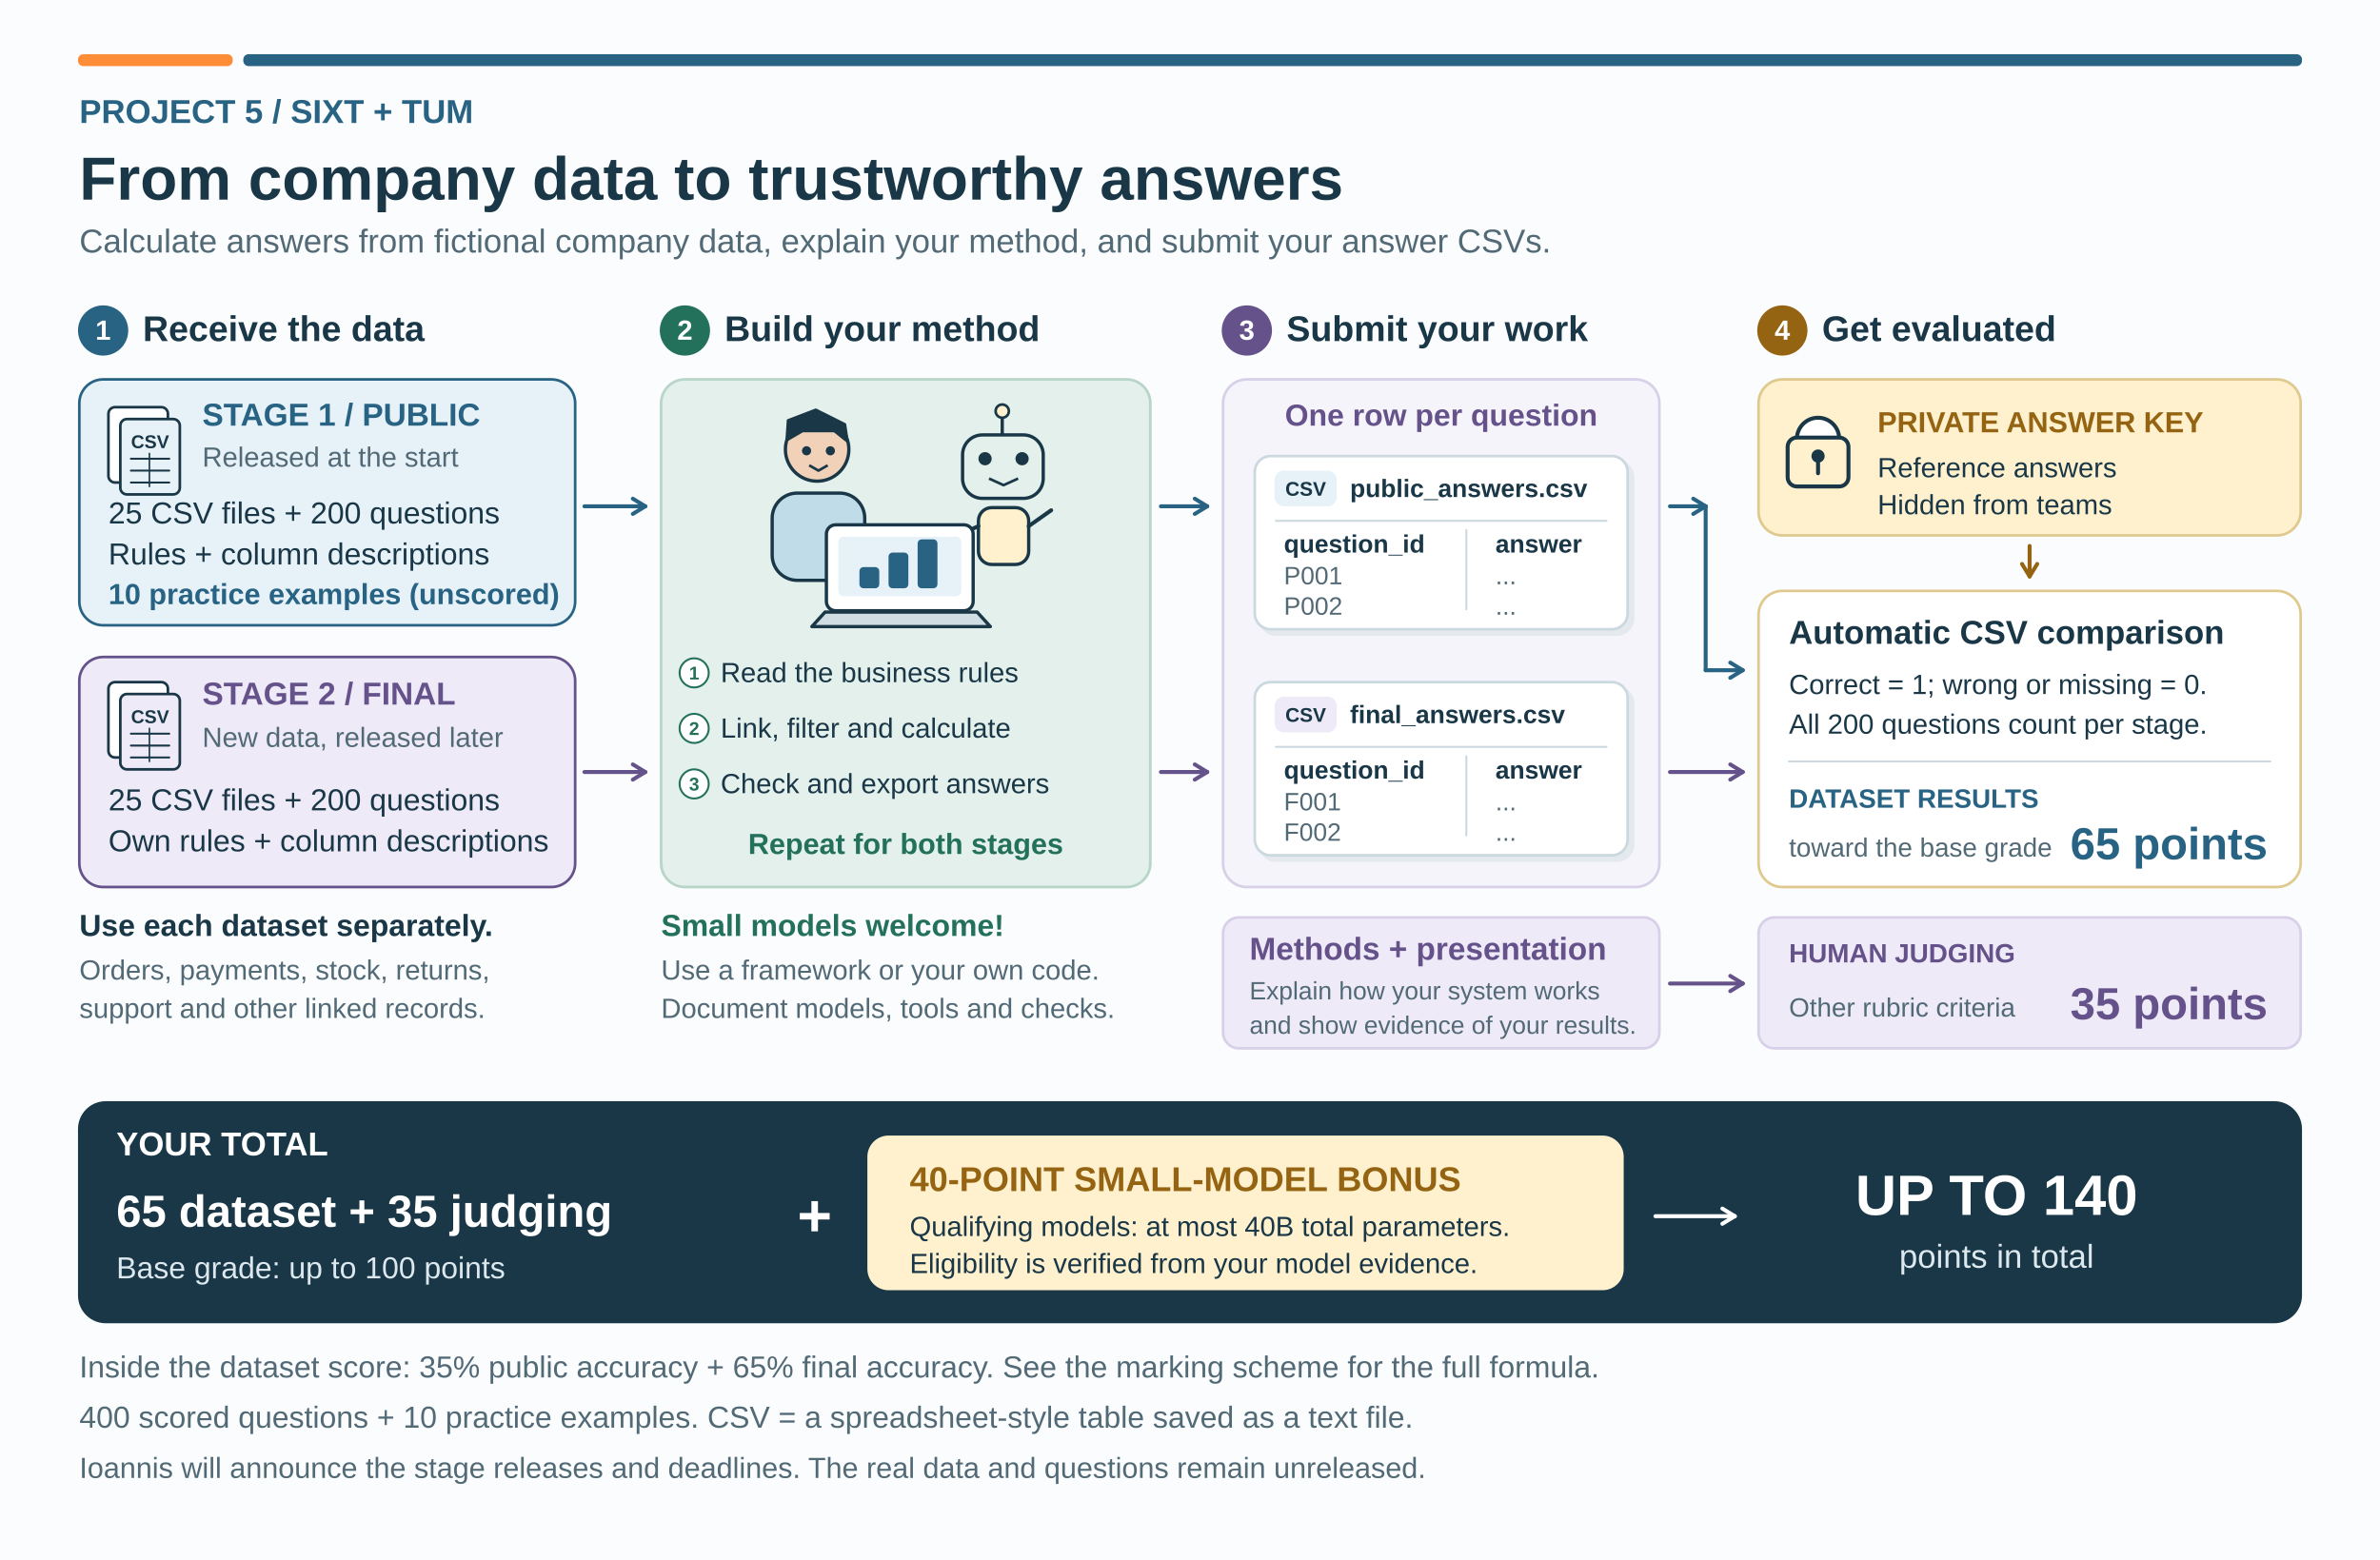
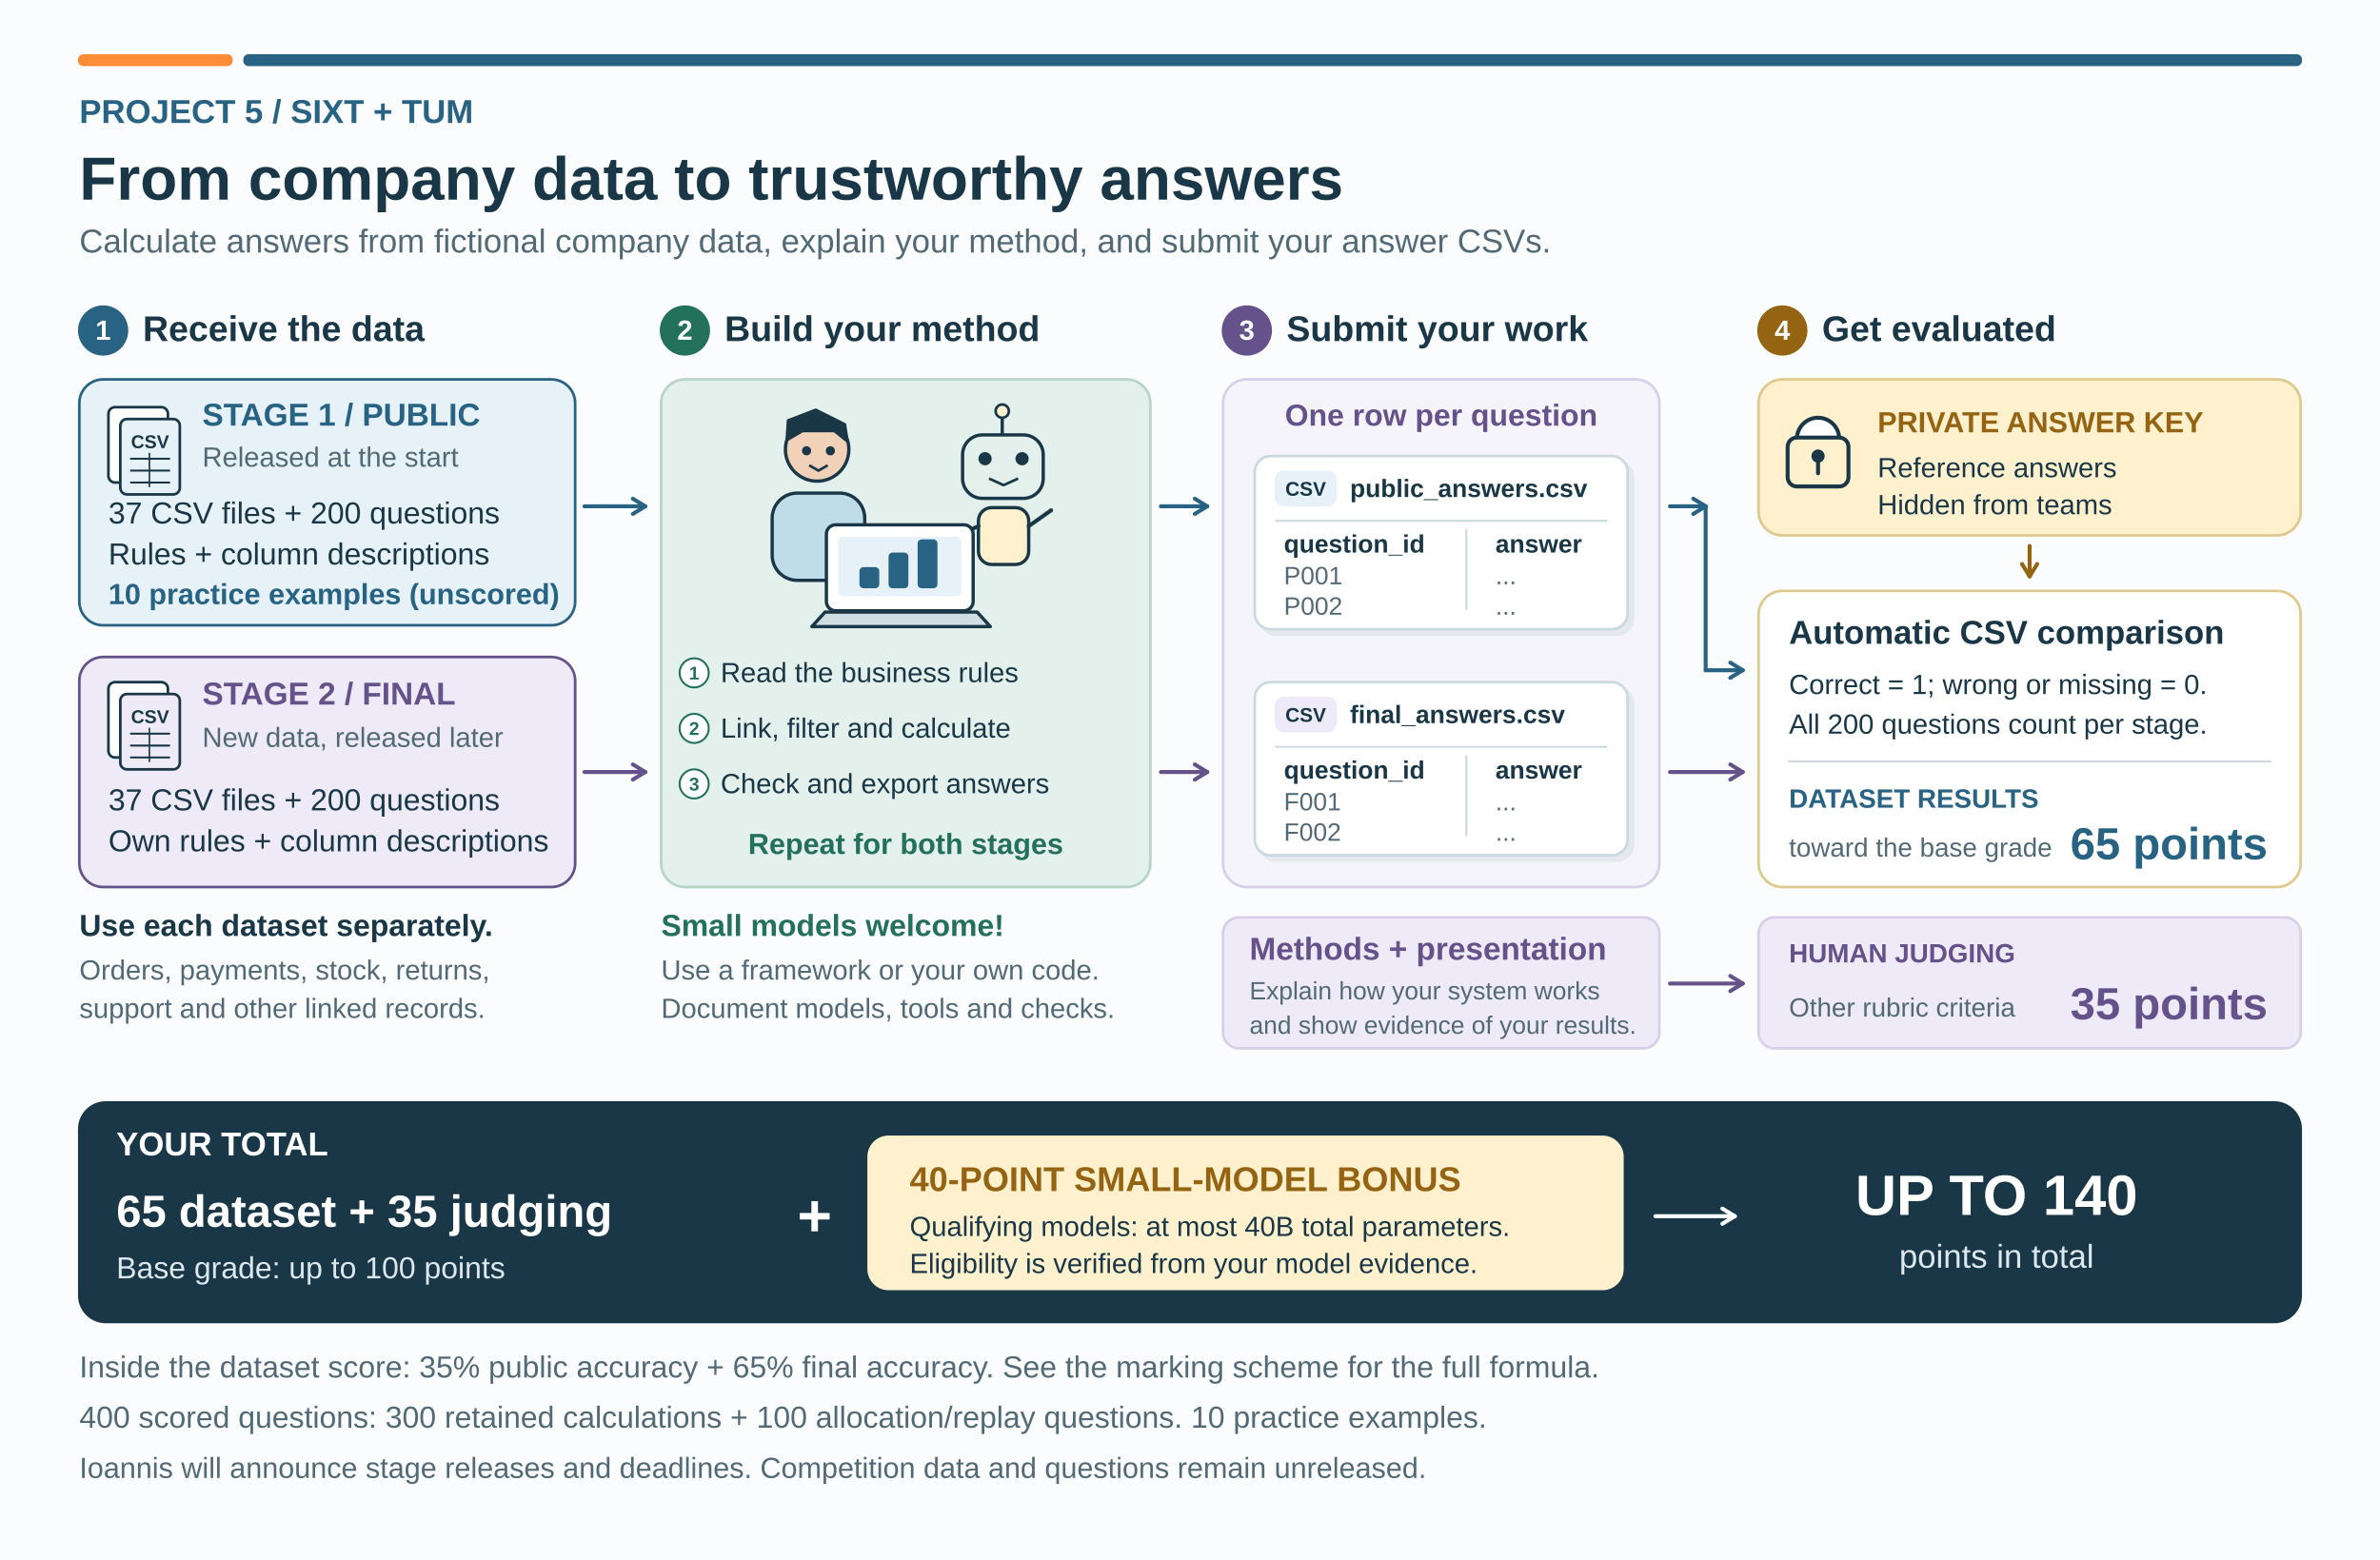
<svg xmlns="http://www.w3.org/2000/svg" width="1800" height="1180" viewBox="0 0 1800 1180" role="img" aria-labelledby="title desc">
  <rect x="0" y="0" width="1800" height="1180" rx="0" fill="#fafcfd" stroke="#fafcfd" stroke-width="2" />
  <rect x="60" y="42" width="115" height="7" rx="3" fill="#ff8c37" stroke="#ff8c37" stroke-width="2" />
  <rect x="185" y="42" width="1555" height="7" rx="3" fill="#286384" stroke="#286384" stroke-width="2" />
  <text x="60" y="93" text-anchor="start" fill="#286384" font-family="Arial,Helvetica,sans-serif" font-size="25" font-weight="700">PROJECT 5  /  SIXT + TUM</text>
  <text x="60" y="151" text-anchor="start" fill="#193747" font-family="Arial,Helvetica,sans-serif" font-size="46" font-weight="700">From company data to trustworthy answers</text>
  <text x="60" y="191" text-anchor="start" fill="#526976" font-family="Arial,Helvetica,sans-serif" font-size="25" font-weight="400">Calculate answers from fictional company data, explain your method, and submit your answer CSVs.</text>
  <circle cx="78" cy="250" r="18" fill="#286384" stroke="#286384" stroke-width="2" />
  <text x="78" y="257" text-anchor="middle" fill="#ffffff" font-family="Arial,Helvetica,sans-serif" font-size="21" font-weight="700">1</text>
  <text x="108" y="258" text-anchor="start" fill="#193747" font-family="Arial,Helvetica,sans-serif" font-size="27" font-weight="700">Receive the data</text>
  <circle cx="518" cy="250" r="18" fill="#24715b" stroke="#24715b" stroke-width="2" />
  <text x="518" y="257" text-anchor="middle" fill="#ffffff" font-family="Arial,Helvetica,sans-serif" font-size="21" font-weight="700">2</text>
  <text x="548" y="258" text-anchor="start" fill="#193747" font-family="Arial,Helvetica,sans-serif" font-size="27" font-weight="700">Build your method</text>
  <circle cx="943" cy="250" r="18" fill="#65528a" stroke="#65528a" stroke-width="2" />
  <text x="943" y="257" text-anchor="middle" fill="#ffffff" font-family="Arial,Helvetica,sans-serif" font-size="21" font-weight="700">3</text>
  <text x="973" y="258" text-anchor="start" fill="#193747" font-family="Arial,Helvetica,sans-serif" font-size="27" font-weight="700">Submit your work</text>
  <circle cx="1348" cy="250" r="18" fill="#956413" stroke="#956413" stroke-width="2" />
  <text x="1348" y="257" text-anchor="middle" fill="#ffffff" font-family="Arial,Helvetica,sans-serif" font-size="21" font-weight="700">4</text>
  <text x="1378" y="258" text-anchor="start" fill="#193747" font-family="Arial,Helvetica,sans-serif" font-size="27" font-weight="700">Get evaluated</text>
  <rect x="60" y="287" width="375" height="186" rx="18" fill="#e7f1f8" stroke="#286384" stroke-width="2" />
  <rect x="82" y="308" width="45" height="57" rx="5" fill="#ffffff" stroke="#193747" stroke-width="2" />
  <rect x="91" y="317" width="45" height="57" rx="5" fill="#e7f1f8" stroke="#193747" stroke-width="2" />
  <text x="113.5" y="339" text-anchor="middle" fill="#193747" font-family="Arial,Helvetica,sans-serif" font-size="14" font-weight="700">CSV</text>
  <path d="M99,347 L128,347" fill="none" stroke="#193747" stroke-width="1.5" stroke-linecap="round" />
  <path d="M99,356 L128,356" fill="none" stroke="#193747" stroke-width="1.5" stroke-linecap="round" />
  <path d="M99,365 L128,365" fill="none" stroke="#193747" stroke-width="1.5" stroke-linecap="round" />
  <path d="M113,343 L113,368" fill="none" stroke="#193747" stroke-width="1.2" stroke-linecap="round" />
  <text x="153" y="322" text-anchor="start" fill="#286384" font-family="Arial,Helvetica,sans-serif" font-size="24" font-weight="700">STAGE 1 / PUBLIC</text>
  <text x="153" y="353" text-anchor="start" fill="#526976" font-family="Arial,Helvetica,sans-serif" font-size="21" font-weight="400">Released at the start</text>
-   <text x="82" y="396" text-anchor="start" fill="#193747" font-family="Arial,Helvetica,sans-serif" font-size="23" font-weight="400">25 CSV files + 200 questions</text>
+   <text x="82" y="396" text-anchor="start" fill="#193747" font-family="Arial,Helvetica,sans-serif" font-size="23" font-weight="400">37 CSV files + 200 questions</text>
  <text x="82" y="427" text-anchor="start" fill="#193747" font-family="Arial,Helvetica,sans-serif" font-size="23" font-weight="400">Rules + column descriptions</text>
  <text x="82" y="457" text-anchor="start" fill="#286384" font-family="Arial,Helvetica,sans-serif" font-size="22" font-weight="700">10 practice examples (unscored)</text>
  <rect x="60" y="497" width="375" height="174" rx="18" fill="#eeeaf8" stroke="#65528a" stroke-width="2" />
  <rect x="82" y="516" width="45" height="57" rx="5" fill="#ffffff" stroke="#193747" stroke-width="2" />
  <rect x="91" y="525" width="45" height="57" rx="5" fill="#eeeaf8" stroke="#193747" stroke-width="2" />
  <text x="113.5" y="547" text-anchor="middle" fill="#193747" font-family="Arial,Helvetica,sans-serif" font-size="14" font-weight="700">CSV</text>
  <path d="M99,555 L128,555" fill="none" stroke="#193747" stroke-width="1.5" stroke-linecap="round" />
  <path d="M99,564 L128,564" fill="none" stroke="#193747" stroke-width="1.5" stroke-linecap="round" />
  <path d="M99,573 L128,573" fill="none" stroke="#193747" stroke-width="1.5" stroke-linecap="round" />
  <path d="M113,551 L113,576" fill="none" stroke="#193747" stroke-width="1.2" stroke-linecap="round" />
  <text x="153" y="533" text-anchor="start" fill="#65528a" font-family="Arial,Helvetica,sans-serif" font-size="24" font-weight="700">STAGE 2 / FINAL</text>
  <text x="153" y="565" text-anchor="start" fill="#526976" font-family="Arial,Helvetica,sans-serif" font-size="21" font-weight="400">New data, released later</text>
-   <text x="82" y="613" text-anchor="start" fill="#193747" font-family="Arial,Helvetica,sans-serif" font-size="23" font-weight="400">25 CSV files + 200 questions</text>
+   <text x="82" y="613" text-anchor="start" fill="#193747" font-family="Arial,Helvetica,sans-serif" font-size="23" font-weight="400">37 CSV files + 200 questions</text>
  <text x="82" y="644" text-anchor="start" fill="#193747" font-family="Arial,Helvetica,sans-serif" font-size="23" font-weight="400">Own rules + column descriptions</text>
  <text x="60" y="708" text-anchor="start" fill="#193747" font-family="Arial,Helvetica,sans-serif" font-size="23" font-weight="700">Use each dataset separately.</text>
  <text x="60" y="741" text-anchor="start" fill="#526976" font-family="Arial,Helvetica,sans-serif" font-size="21" font-weight="400">Orders, payments, stock, returns,</text>
  <text x="60" y="770" text-anchor="start" fill="#526976" font-family="Arial,Helvetica,sans-serif" font-size="21" font-weight="400">support and other linked records.</text>
  <path d="M442,383 L488,383" fill="none" stroke="#286384" stroke-width="3" stroke-linecap="round" />
  <path d="M488,383 L478.622,388.75" fill="none" stroke="#286384" stroke-width="3" stroke-linecap="round" />
  <path d="M488,383 L478.622,377.25" fill="none" stroke="#286384" stroke-width="3" stroke-linecap="round" />
  <path d="M442,584 L488,584" fill="none" stroke="#65528a" stroke-width="3" stroke-linecap="round" />
  <path d="M488,584 L478.622,589.75" fill="none" stroke="#65528a" stroke-width="3" stroke-linecap="round" />
  <path d="M488,584 L478.622,578.25" fill="none" stroke="#65528a" stroke-width="3" stroke-linecap="round" />
  <rect x="500" y="287" width="370" height="384" rx="18" fill="#e3f0eb" stroke="#b9d5c8" stroke-width="2" />
  <circle cx="618" cy="340" r="24" fill="#f1d2b8" stroke="#193747" stroke-width="2.5" />
  <path d="M595,333 L596,318 L617,310 L639,321 L641,334 L631,326 L607,326 Z" fill="#193747" stroke="#193747" stroke-width="2" stroke-linejoin="round" />
  <circle cx="610" cy="341" r="2.5" fill="#193747" stroke="#193747" stroke-width="2" />
  <circle cx="628" cy="341" r="2.5" fill="#193747" stroke="#193747" stroke-width="2" />
  <path d="M612,352 L619,356 L626,352" fill="none" stroke="#193747" stroke-width="2" stroke-linejoin="round" />
  <rect x="584" y="373" width="70" height="66" rx="19" fill="#c1dce9" stroke="#193747" stroke-width="2.5" />
  <path d="M758,315 L758,329" fill="none" stroke="#193747" stroke-width="2.5" stroke-linecap="round" />
  <circle cx="758" cy="311" r="5" fill="#fff1cd" stroke="#193747" stroke-width="2" />
  <rect x="728" y="329" width="61" height="48" rx="15" fill="#e3f0eb" stroke="#193747" stroke-width="2.5" />
  <circle cx="745" cy="347" r="4" fill="#193747" stroke="#193747" stroke-width="2" />
  <circle cx="773" cy="347" r="4" fill="#193747" stroke="#193747" stroke-width="2" />
  <path d="M748,362 L759,367 L770,362" fill="none" stroke="#193747" stroke-width="2" stroke-linejoin="round" />
  <rect x="740" y="384" width="38" height="43" rx="10" fill="#fff1cd" stroke="#193747" stroke-width="2.5" />
  <path d="M740,398 L720,407" fill="none" stroke="#193747" stroke-width="3" stroke-linecap="round" />
  <path d="M778,398 L795,386" fill="none" stroke="#193747" stroke-width="3" stroke-linecap="round" />
  <rect x="625" y="397" width="111" height="65" rx="7" fill="#ffffff" stroke="#193747" stroke-width="2.5" />
  <rect x="635" y="407" width="91" height="43" rx="3" fill="#e7f1f8" stroke="#e7f1f8" stroke-width="2" />
  <rect x="651" y="430" width="13" height="14" rx="2" fill="#286384" stroke="#286384" stroke-width="2" />
  <rect x="673" y="419" width="13" height="25" rx="2" fill="#286384" stroke="#286384" stroke-width="2" />
  <rect x="695" y="409" width="13" height="35" rx="2" fill="#286384" stroke="#286384" stroke-width="2" />
  <path d="M624,463 L739,463 L749,474 L614,474 Z" fill="#d0dde3" stroke="#193747" stroke-width="2.5" stroke-linejoin="round" />
  <circle cx="525" cy="509" r="11" fill="#ffffff" stroke="#24715b" stroke-width="1.5" />
  <text x="525" y="514" text-anchor="middle" fill="#24715b" font-family="Arial,Helvetica,sans-serif" font-size="14" font-weight="700">1</text>
  <text x="545" y="516" text-anchor="start" fill="#193747" font-family="Arial,Helvetica,sans-serif" font-size="21" font-weight="400">Read the business rules</text>
  <circle cx="525" cy="551" r="11" fill="#ffffff" stroke="#24715b" stroke-width="1.5" />
  <text x="525" y="556" text-anchor="middle" fill="#24715b" font-family="Arial,Helvetica,sans-serif" font-size="14" font-weight="700">2</text>
  <text x="545" y="558" text-anchor="start" fill="#193747" font-family="Arial,Helvetica,sans-serif" font-size="21" font-weight="400">Link, filter and calculate</text>
  <circle cx="525" cy="593" r="11" fill="#ffffff" stroke="#24715b" stroke-width="1.5" />
  <text x="525" y="598" text-anchor="middle" fill="#24715b" font-family="Arial,Helvetica,sans-serif" font-size="14" font-weight="700">3</text>
  <text x="545" y="600" text-anchor="start" fill="#193747" font-family="Arial,Helvetica,sans-serif" font-size="21" font-weight="400">Check and export answers</text>
  <text x="685" y="646" text-anchor="middle" fill="#24715b" font-family="Arial,Helvetica,sans-serif" font-size="22" font-weight="700">Repeat for both stages</text>
  <text x="500" y="708" text-anchor="start" fill="#24715b" font-family="Arial,Helvetica,sans-serif" font-size="23" font-weight="700">Small models welcome!</text>
  <text x="500" y="741" text-anchor="start" fill="#526976" font-family="Arial,Helvetica,sans-serif" font-size="21" font-weight="400">Use a framework or your own code.</text>
  <text x="500" y="770" text-anchor="start" fill="#526976" font-family="Arial,Helvetica,sans-serif" font-size="21" font-weight="400">Document models, tools and checks.</text>
  <path d="M878,383 L913,383" fill="none" stroke="#286384" stroke-width="3" stroke-linecap="round" />
  <path d="M913,383 L903.622,388.75" fill="none" stroke="#286384" stroke-width="3" stroke-linecap="round" />
  <path d="M913,383 L903.622,377.25" fill="none" stroke="#286384" stroke-width="3" stroke-linecap="round" />
  <path d="M878,584 L913,584" fill="none" stroke="#65528a" stroke-width="3" stroke-linecap="round" />
  <path d="M913,584 L903.622,589.75" fill="none" stroke="#65528a" stroke-width="3" stroke-linecap="round" />
  <path d="M913,584 L903.622,578.25" fill="none" stroke="#65528a" stroke-width="3" stroke-linecap="round" />
  <rect x="925" y="287" width="330" height="384" rx="18" fill="#f6f4fb" stroke="#d8d0e8" stroke-width="2" />
  <text x="1090" y="322" text-anchor="middle" fill="#65528a" font-family="Arial,Helvetica,sans-serif" font-size="23" font-weight="700">One row per question</text>
  <rect x="953" y="349" width="282" height="131" rx="12" fill="#e3e9ed" stroke="#e3e9ed" stroke-width="2" />
  <rect x="949" y="345" width="282" height="131" rx="12" fill="#ffffff" stroke="#cbd8df" stroke-width="2" />
  <rect x="965" y="357" width="45" height="25" rx="6" fill="#e7f1f8" stroke="#e7f1f8" stroke-width="2" />
  <text x="987.5" y="375" text-anchor="middle" fill="#193747" font-family="Arial,Helvetica,sans-serif" font-size="15" font-weight="700">CSV</text>
  <text x="1021" y="376" text-anchor="start" fill="#193747" font-family="Arial,Helvetica,sans-serif" font-size="19" font-weight="700">public_answers.csv</text>
  <path d="M965,394 L1215,394" fill="none" stroke="#cbd8df" stroke-width="1.5" stroke-linecap="round" />
  <text x="971" y="418" text-anchor="start" fill="#193747" font-family="Arial,Helvetica,sans-serif" font-size="19" font-weight="700">question_id</text>
  <text x="1131" y="418" text-anchor="start" fill="#193747" font-family="Arial,Helvetica,sans-serif" font-size="19" font-weight="700">answer</text>
  <path d="M1109,401 L1109,461" fill="none" stroke="#cbd8df" stroke-width="1.5" stroke-linecap="round" />
  <text x="971" y="442" text-anchor="start" fill="#526976" font-family="Arial,Helvetica,sans-serif" font-size="19" font-weight="400">P001</text>
  <text x="1131" y="442" text-anchor="start" fill="#526976" font-family="Arial,Helvetica,sans-serif" font-size="19" font-weight="400">...</text>
  <text x="971" y="465" text-anchor="start" fill="#526976" font-family="Arial,Helvetica,sans-serif" font-size="19" font-weight="400">P002</text>
  <text x="1131" y="465" text-anchor="start" fill="#526976" font-family="Arial,Helvetica,sans-serif" font-size="19" font-weight="400">...</text>
  <rect x="953" y="520" width="282" height="131" rx="12" fill="#e3e9ed" stroke="#e3e9ed" stroke-width="2" />
  <rect x="949" y="516" width="282" height="131" rx="12" fill="#ffffff" stroke="#cbd8df" stroke-width="2" />
  <rect x="965" y="528" width="45" height="25" rx="6" fill="#eeeaf8" stroke="#eeeaf8" stroke-width="2" />
  <text x="987.5" y="546" text-anchor="middle" fill="#193747" font-family="Arial,Helvetica,sans-serif" font-size="15" font-weight="700">CSV</text>
  <text x="1021" y="547" text-anchor="start" fill="#193747" font-family="Arial,Helvetica,sans-serif" font-size="19" font-weight="700">final_answers.csv</text>
  <path d="M965,565 L1215,565" fill="none" stroke="#cbd8df" stroke-width="1.5" stroke-linecap="round" />
  <text x="971" y="589" text-anchor="start" fill="#193747" font-family="Arial,Helvetica,sans-serif" font-size="19" font-weight="700">question_id</text>
  <text x="1131" y="589" text-anchor="start" fill="#193747" font-family="Arial,Helvetica,sans-serif" font-size="19" font-weight="700">answer</text>
  <path d="M1109,572 L1109,632" fill="none" stroke="#cbd8df" stroke-width="1.5" stroke-linecap="round" />
  <text x="971" y="613" text-anchor="start" fill="#526976" font-family="Arial,Helvetica,sans-serif" font-size="19" font-weight="400">F001</text>
  <text x="1131" y="613" text-anchor="start" fill="#526976" font-family="Arial,Helvetica,sans-serif" font-size="19" font-weight="400">...</text>
  <text x="971" y="636" text-anchor="start" fill="#526976" font-family="Arial,Helvetica,sans-serif" font-size="19" font-weight="400">F002</text>
  <text x="1131" y="636" text-anchor="start" fill="#526976" font-family="Arial,Helvetica,sans-serif" font-size="19" font-weight="400">...</text>
  <rect x="925" y="694" width="330" height="99" rx="12" fill="#eeeaf8" stroke="#d8d0e8" stroke-width="2" />
  <text x="945" y="726" text-anchor="start" fill="#65528a" font-family="Arial,Helvetica,sans-serif" font-size="24" font-weight="700">Methods + presentation</text>
  <text x="945" y="756" text-anchor="start" fill="#526976" font-family="Arial,Helvetica,sans-serif" font-size="19" font-weight="400">Explain how your system works</text>
  <text x="945" y="782" text-anchor="start" fill="#526976" font-family="Arial,Helvetica,sans-serif" font-size="19" font-weight="400">and show evidence of your results.</text>
  <rect x="1330" y="287" width="410" height="118" rx="18" fill="#fff1cd" stroke="#dfc98f" stroke-width="2" />
  <circle cx="1375" cy="332" r="16" fill="#ffffff" stroke="#193747" stroke-width="3" />
  <rect x="1352" y="331" width="46" height="37" rx="7" fill="#fff1cd" stroke="#193747" stroke-width="3" />
  <circle cx="1375" cy="345" r="4" fill="#193747" stroke="#193747" stroke-width="2" />
  <path d="M1375,348 L1375,358" fill="none" stroke="#193747" stroke-width="3" stroke-linecap="round" />
  <text x="1420" y="327" text-anchor="start" fill="#956413" font-family="Arial,Helvetica,sans-serif" font-size="22" font-weight="700">PRIVATE ANSWER KEY</text>
  <text x="1420" y="361" text-anchor="start" fill="#193747" font-family="Arial,Helvetica,sans-serif" font-size="21" font-weight="400">Reference answers</text>
  <text x="1420" y="389" text-anchor="start" fill="#193747" font-family="Arial,Helvetica,sans-serif" font-size="21" font-weight="400">Hidden from teams</text>
  <path d="M1535,413 L1535,436" fill="none" stroke="#956413" stroke-width="3" stroke-linecap="round" />
  <path d="M1535,436 L1529.25,426.622" fill="none" stroke="#956413" stroke-width="3" stroke-linecap="round" />
  <path d="M1535,436 L1540.75,426.622" fill="none" stroke="#956413" stroke-width="3" stroke-linecap="round" />
  <rect x="1330" y="447" width="410" height="224" rx="18" fill="#ffffff" stroke="#dfc98f" stroke-width="2" />
  <text x="1353" y="487" text-anchor="start" fill="#193747" font-family="Arial,Helvetica,sans-serif" font-size="25" font-weight="700">Automatic CSV comparison</text>
  <text x="1353" y="525" text-anchor="start" fill="#193747" font-family="Arial,Helvetica,sans-serif" font-size="21" font-weight="400">Correct = 1; wrong or missing = 0.</text>
  <text x="1353" y="555" text-anchor="start" fill="#193747" font-family="Arial,Helvetica,sans-serif" font-size="21" font-weight="400">All 200 questions count per stage.</text>
  <path d="M1353,576 L1717,576" fill="none" stroke="#cbd8df" stroke-width="1.5" stroke-linecap="round" />
  <text x="1353" y="611" text-anchor="start" fill="#286384" font-family="Arial,Helvetica,sans-serif" font-size="20" font-weight="700">DATASET RESULTS</text>
  <text x="1715" y="650" text-anchor="end" fill="#286384" font-family="Arial,Helvetica,sans-serif" font-size="34" font-weight="700">65 points</text>
  <text x="1353" y="648" text-anchor="start" fill="#526976" font-family="Arial,Helvetica,sans-serif" font-size="20" font-weight="400">toward the base grade</text>
  <path d="M1263,383 L1290,383" fill="none" stroke="#286384" stroke-width="3" stroke-linecap="round" />
  <path d="M1290,383 L1280.622,388.75" fill="none" stroke="#286384" stroke-width="3" stroke-linecap="round" />
  <path d="M1290,383 L1280.622,377.25" fill="none" stroke="#286384" stroke-width="3" stroke-linecap="round" />
  <path d="M1290,383 L1290,507" fill="none" stroke="#286384" stroke-width="3" stroke-linecap="round" />
  <path d="M1290,507 L1318,507" fill="none" stroke="#286384" stroke-width="3" stroke-linecap="round" />
  <path d="M1318,507 L1308.622,512.75" fill="none" stroke="#286384" stroke-width="3" stroke-linecap="round" />
  <path d="M1318,507 L1308.622,501.25" fill="none" stroke="#286384" stroke-width="3" stroke-linecap="round" />
  <path d="M1263,584 L1318,584" fill="none" stroke="#65528a" stroke-width="3" stroke-linecap="round" />
  <path d="M1318,584 L1308.622,589.75" fill="none" stroke="#65528a" stroke-width="3" stroke-linecap="round" />
  <path d="M1318,584 L1308.622,578.25" fill="none" stroke="#65528a" stroke-width="3" stroke-linecap="round" />
  <path d="M1263,744 L1318,744" fill="none" stroke="#65528a" stroke-width="3" stroke-linecap="round" />
  <path d="M1318,744 L1308.622,749.75" fill="none" stroke="#65528a" stroke-width="3" stroke-linecap="round" />
  <path d="M1318,744 L1308.622,738.25" fill="none" stroke="#65528a" stroke-width="3" stroke-linecap="round" />
  <rect x="1330" y="694" width="410" height="99" rx="12" fill="#eeeaf8" stroke="#d8d0e8" stroke-width="2" />
  <text x="1353" y="728" text-anchor="start" fill="#65528a" font-family="Arial,Helvetica,sans-serif" font-size="20" font-weight="700">HUMAN JUDGING</text>
  <text x="1715" y="771" text-anchor="end" fill="#65528a" font-family="Arial,Helvetica,sans-serif" font-size="34" font-weight="700">35 points</text>
  <text x="1353" y="769" text-anchor="start" fill="#526976" font-family="Arial,Helvetica,sans-serif" font-size="20" font-weight="400">Other rubric criteria</text>
  <rect x="60" y="834" width="1680" height="166" rx="20" fill="#193747" stroke="#193747" stroke-width="2" />
  <text x="88" y="874" text-anchor="start" fill="#ffffff" font-family="Arial,Helvetica,sans-serif" font-size="25" font-weight="700">YOUR TOTAL</text>
  <text x="88" y="928" text-anchor="start" fill="#ffffff" font-family="Arial,Helvetica,sans-serif" font-size="34" font-weight="700">65 dataset + 35 judging</text>
  <text x="88" y="967" text-anchor="start" fill="#dce8ee" font-family="Arial,Helvetica,sans-serif" font-size="23" font-weight="400">Base grade: up to 100 points</text>
  <text x="603" y="935" text-anchor="start" fill="#ffffff" font-family="Arial,Helvetica,sans-serif" font-size="45" font-weight="700">+</text>
  <rect x="657" y="860" width="570" height="115" rx="15" fill="#fff1cd" stroke="#fff1cd" stroke-width="2" />
  <text x="688" y="901" text-anchor="start" fill="#956413" font-family="Arial,Helvetica,sans-serif" font-size="26" font-weight="700">40-POINT SMALL-MODEL BONUS</text>
  <text x="688" y="935" text-anchor="start" fill="#193747" font-family="Arial,Helvetica,sans-serif" font-size="21" font-weight="400">Qualifying models: at most 40B total parameters.</text>
  <text x="688" y="963" text-anchor="start" fill="#193747" font-family="Arial,Helvetica,sans-serif" font-size="21" font-weight="400">Eligibility is verified from your model evidence.</text>
  <path d="M1252,920 L1312,920" fill="none" stroke="#ffffff" stroke-width="3" stroke-linecap="round" />
  <path d="M1312,920 L1302.622,925.75" fill="none" stroke="#ffffff" stroke-width="3" stroke-linecap="round" />
  <path d="M1312,920 L1302.622,914.25" fill="none" stroke="#ffffff" stroke-width="3" stroke-linecap="round" />
  <text x="1510" y="919" text-anchor="middle" fill="#ffffff" font-family="Arial,Helvetica,sans-serif" font-size="43" font-weight="700">UP TO 140</text>
  <text x="1510" y="959" text-anchor="middle" fill="#dce8ee" font-family="Arial,Helvetica,sans-serif" font-size="25" font-weight="400">points in total</text>
  <text x="60" y="1042" text-anchor="start" fill="#526976" font-family="Arial,Helvetica,sans-serif" font-size="23" font-weight="400">Inside the dataset score: 35% public accuracy + 65% final accuracy. See the marking scheme for the full formula.</text>
-   <text x="60" y="1080" text-anchor="start" fill="#526976" font-family="Arial,Helvetica,sans-serif" font-size="23" font-weight="400">400 scored questions + 10 practice examples. CSV = a spreadsheet-style table saved as a text file.</text>
-   <text x="60" y="1118" text-anchor="start" fill="#526976" font-family="Arial,Helvetica,sans-serif" font-size="22" font-weight="400">Ioannis will announce the stage releases and deadlines. The real data and questions remain unreleased.</text>
+   <text x="60" y="1080" text-anchor="start" fill="#526976" font-family="Arial,Helvetica,sans-serif" font-size="23" font-weight="400">400 scored questions: 300 retained calculations + 100 allocation/replay questions. 10 practice examples.</text>
+   <text x="60" y="1118" text-anchor="start" fill="#526976" font-family="Arial,Helvetica,sans-serif" font-size="22" font-weight="400">Ioannis will announce stage releases and deadlines. Competition data and questions remain unreleased.</text>
</svg>
